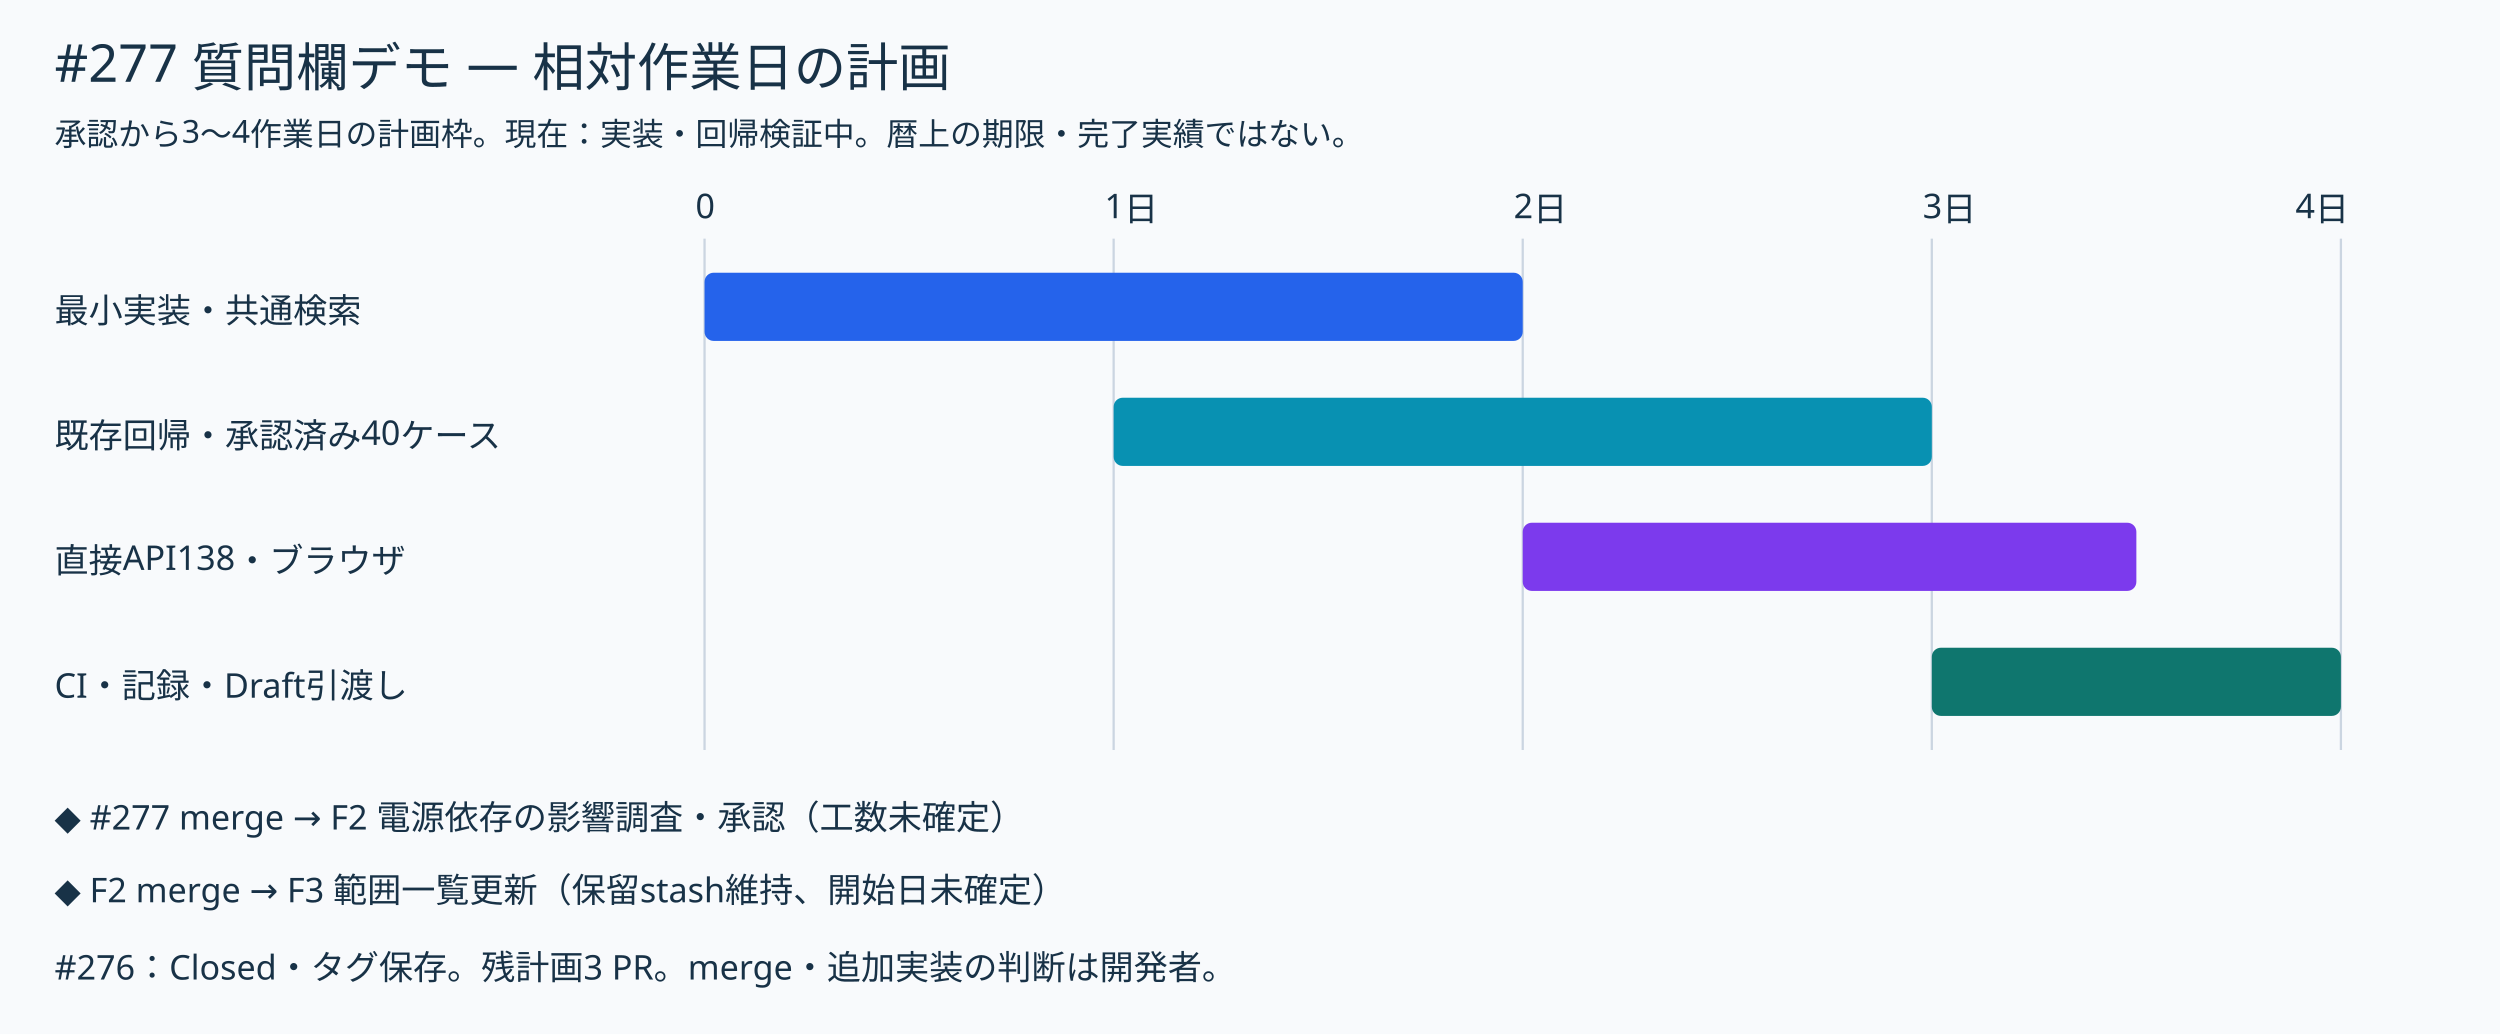
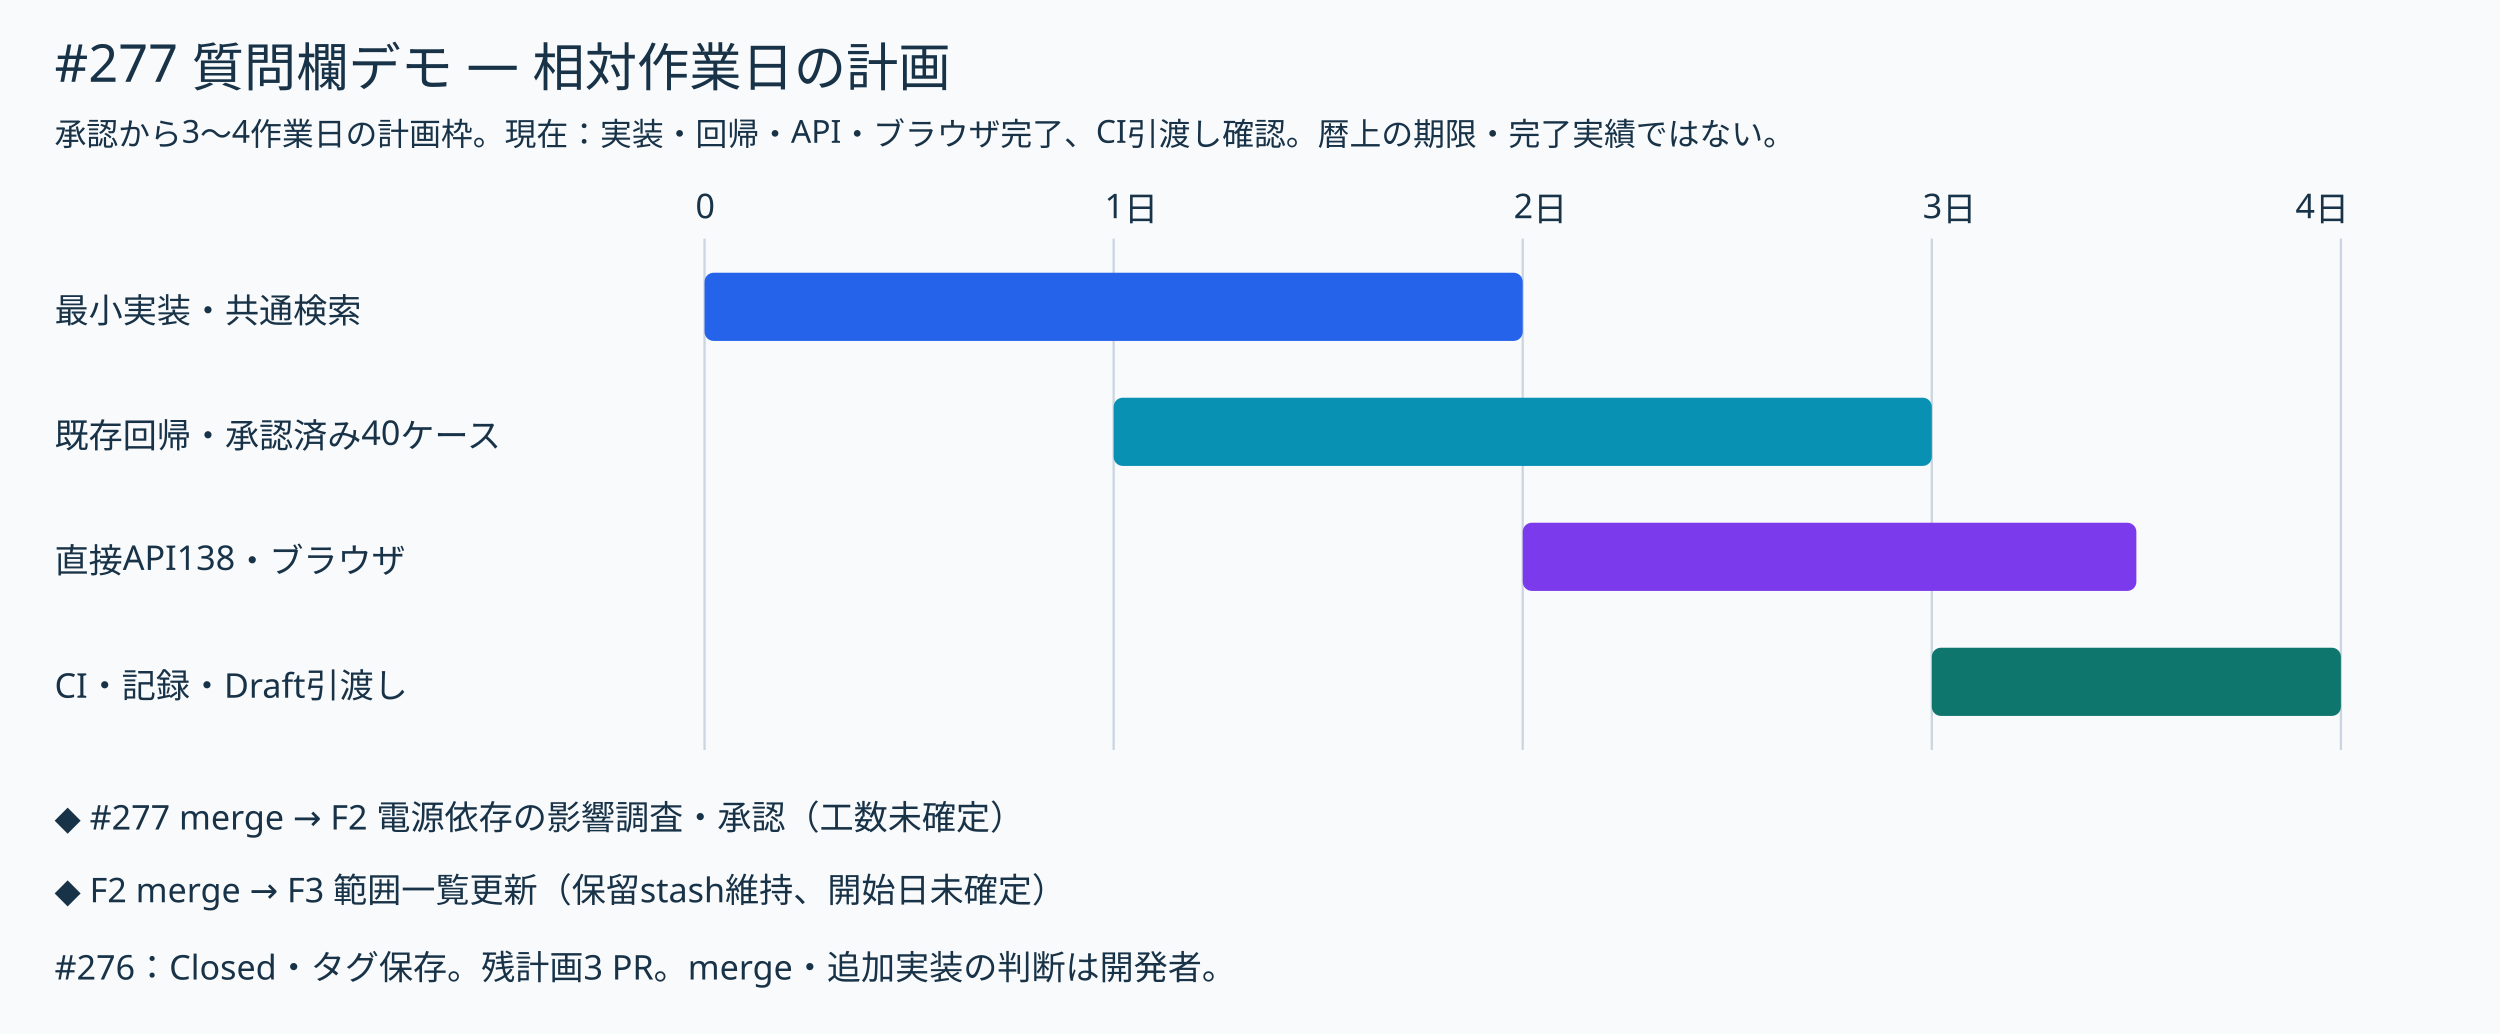
<svg xmlns="http://www.w3.org/2000/svg" width="1100" height="455" viewBox="0 0 1100 455" role="img" aria-labelledby="title desc">
  <rect width="1100" height="455" fill="#f8fafc" />
  <g font-family="sans-serif" fill="#183247">
    <text x="24" y="36" font-size="23">#277 質問欄デモ — 相対作業日の計画</text>
-     <text x="24" y="64" font-size="14">承認から3〜4作業日の計画枠。現在：実装・回帰検証中。暦上の期限・完了実績ではない。</text>
+     <text x="24" y="64" font-size="14">承認から3〜4作業日の計画枠。現在：実装・回帰・API・ブラウザ完了、CI引渡し確認。暦上の期限・完了実績ではない。</text>
    <g stroke="#cbd5e1">
      <path d="M310 105V330 M490 105V330 M670 105V330 M850 105V330 M1030 105V330" />
    </g>
    <g font-size="15">
      <text x="306" y="96">0</text>
      <text x="486" y="96">1日</text>
      <text x="666" y="96">2日</text>
      <text x="846" y="96">3日</text>
      <text x="1010" y="96">4日</text>
      <text x="24" y="142">最小実装・共通検索</text>
      <rect x="310" y="120" width="360" height="30" fill="#2563eb" rx="4" />
      <text x="24" y="197">既存回帰・承認済み40ケース</text>
      <rect x="490" y="175" width="360" height="30" fill="#0891b2" rx="4" />
      <text x="24" y="252">直接API138・ブラウザ</text>
      <rect x="670" y="230" width="270" height="30" fill="#7c3aed" rx="4" />
      <text x="24" y="307">CI・記録・Draft引渡し</text>
      <rect x="850" y="285" width="180" height="30" fill="#0f766e" rx="4" />
      <text x="24" y="365">◆ #277 merge → F2 電源依存の影響調査・承認（工数未確定）</text>
      <text x="24" y="397">◆ F2 merge → F3 範囲一覧更新（保留stash維持、開始日未確定）</text>
      <text x="24" y="431">#276：Closed・タグ保存。残計画3 PR。merge・追加実装の判断は開発者。</text>
    </g>
  </g>
</svg>
